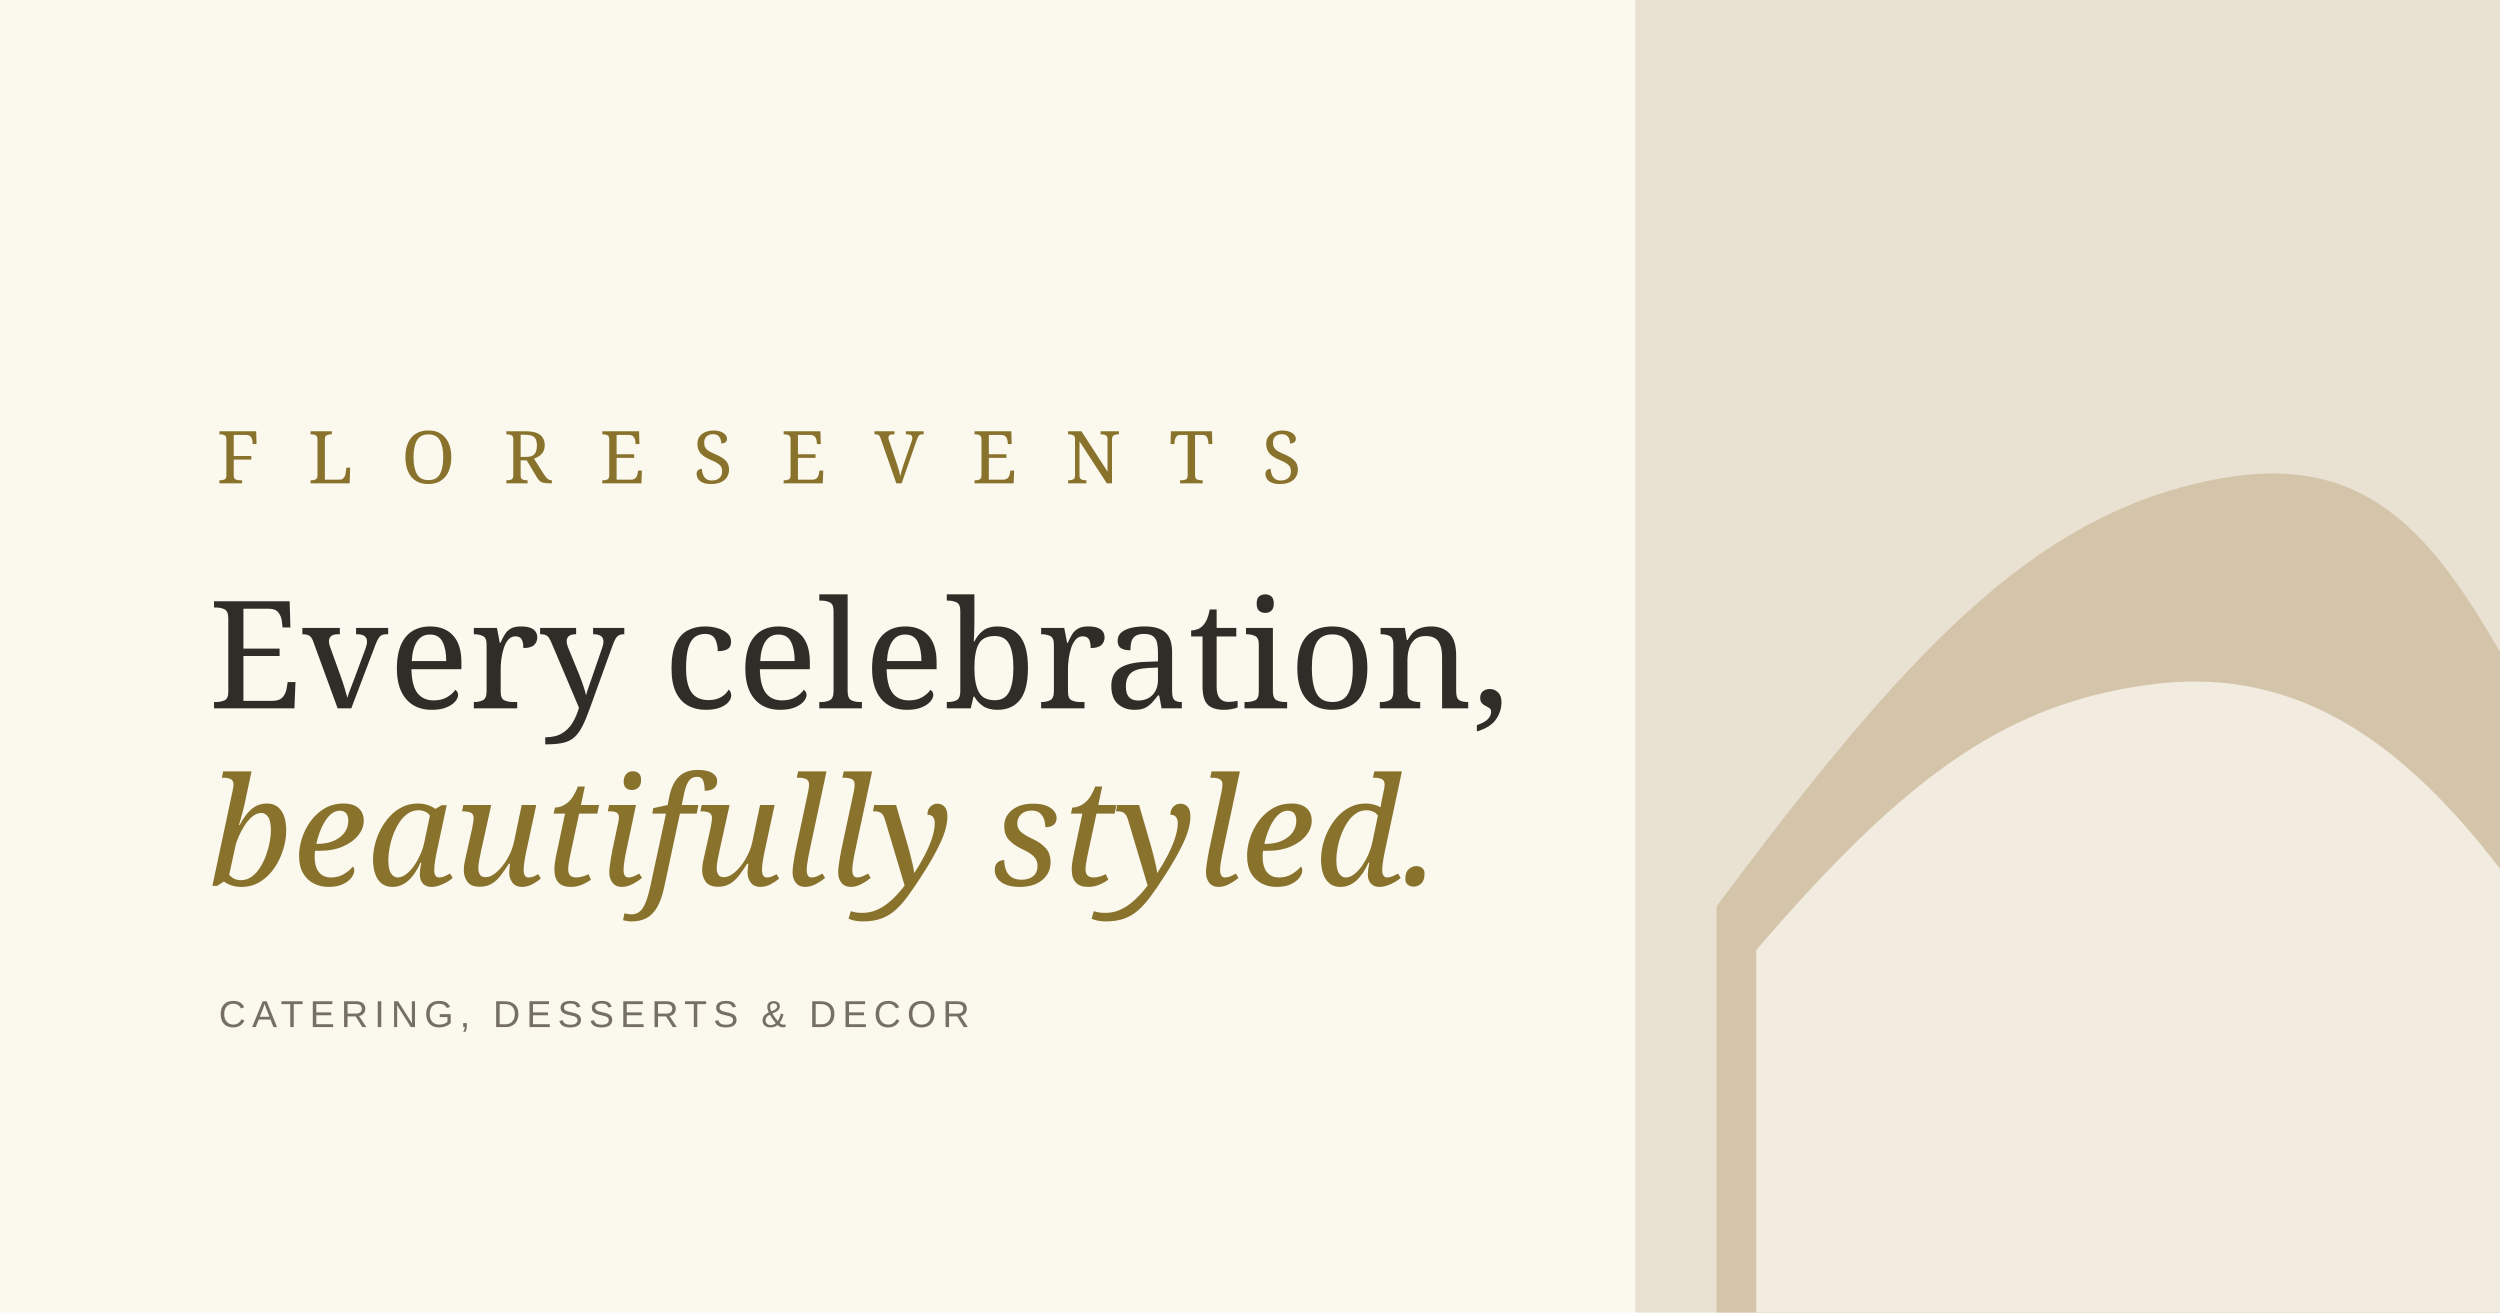
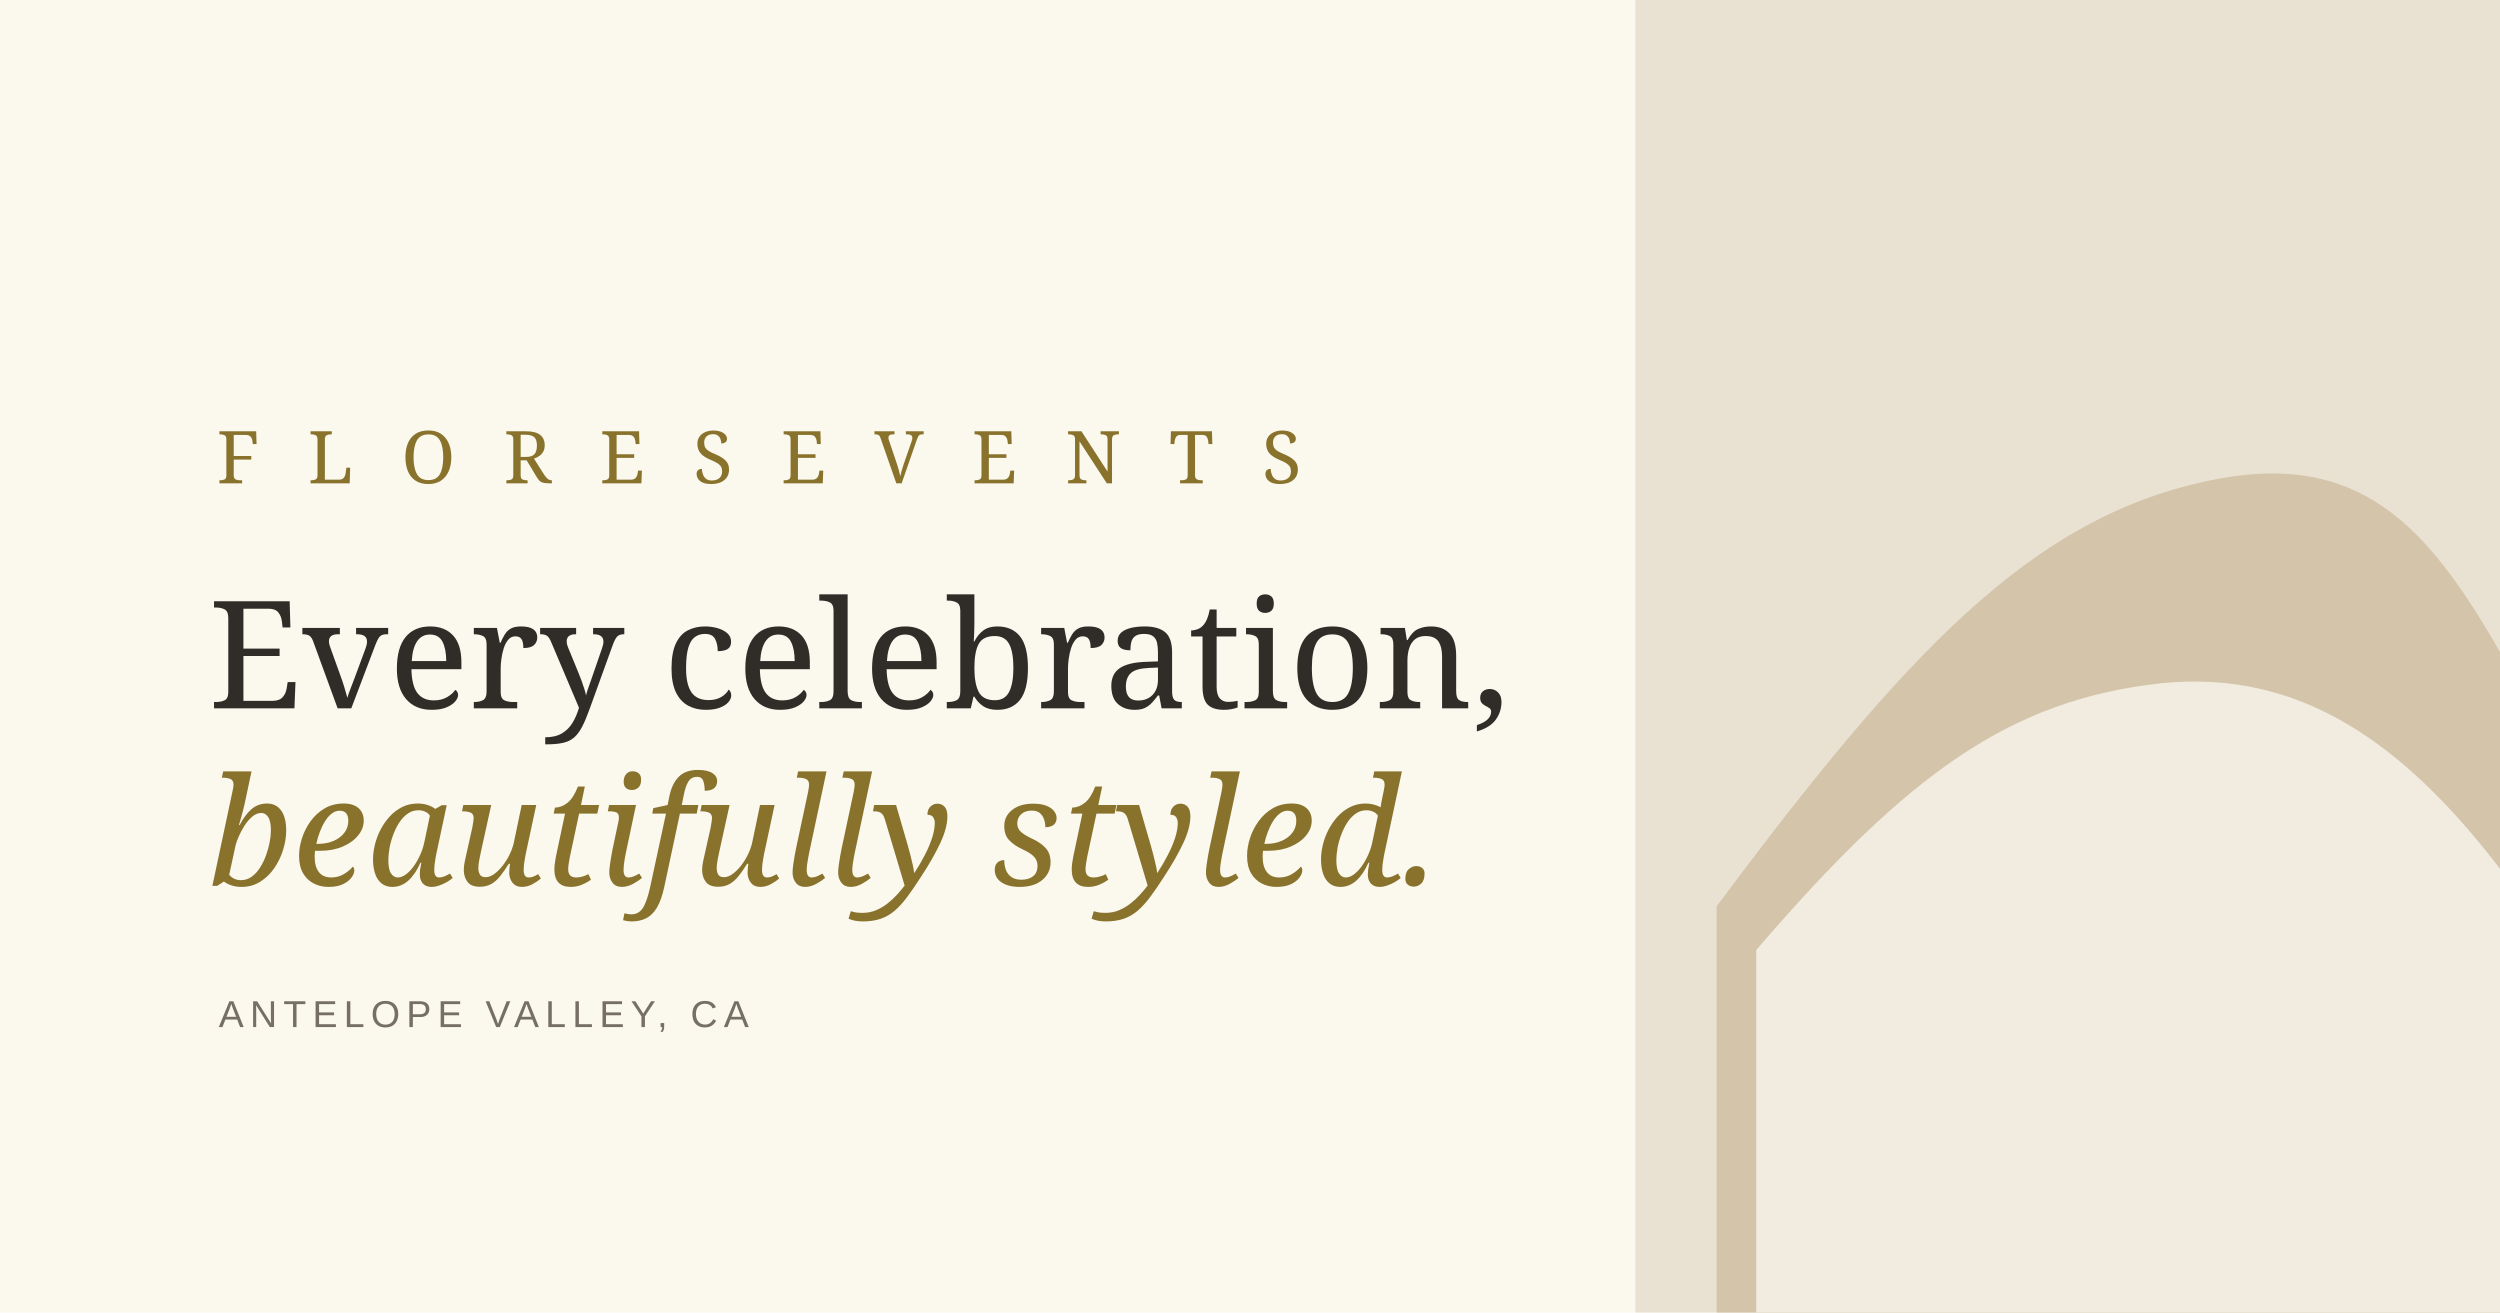
<svg xmlns="http://www.w3.org/2000/svg" viewBox="0 0 1200 630">
  <rect width="1200" height="630" fill="#fbf8ee" />
  <path d="M785 0h415v630H785z" fill="#e9e1d2" />
  <path d="M824 435c91-122 151-186 235-204 73-16 106 21 141 82v317H824z" fill="#d3c4aa" />
  <path d="M843 456c73-85 122-120 194-128 67-7 117 29 163 89v213H843z" fill="#f1ecdf" />
  <text x="104" y="232" fill="#88722c" font-family="Georgia,serif" font-size="35" letter-spacing="7">F L O R E S   E V E N T S</text>
  <text x="100" y="340" fill="#302d29" font-family="Georgia,serif" font-size="72">Every celebration,</text>
  <text x="100" y="425" fill="#88722c" font-family="Georgia,serif" font-size="72" font-style="italic">beautifully styled.</text>
-   <text x="105" y="493" fill="#756f64" font-family="Arial,sans-serif" font-size="18" letter-spacing="3">CATERING, DESSERTS &amp; DECOR</text>
+   <text x="105" y="493" fill="#756f64" font-family="Arial,sans-serif" font-size="18" letter-spacing="3">ANTELOPE VALLEY, CA</text>
</svg>
